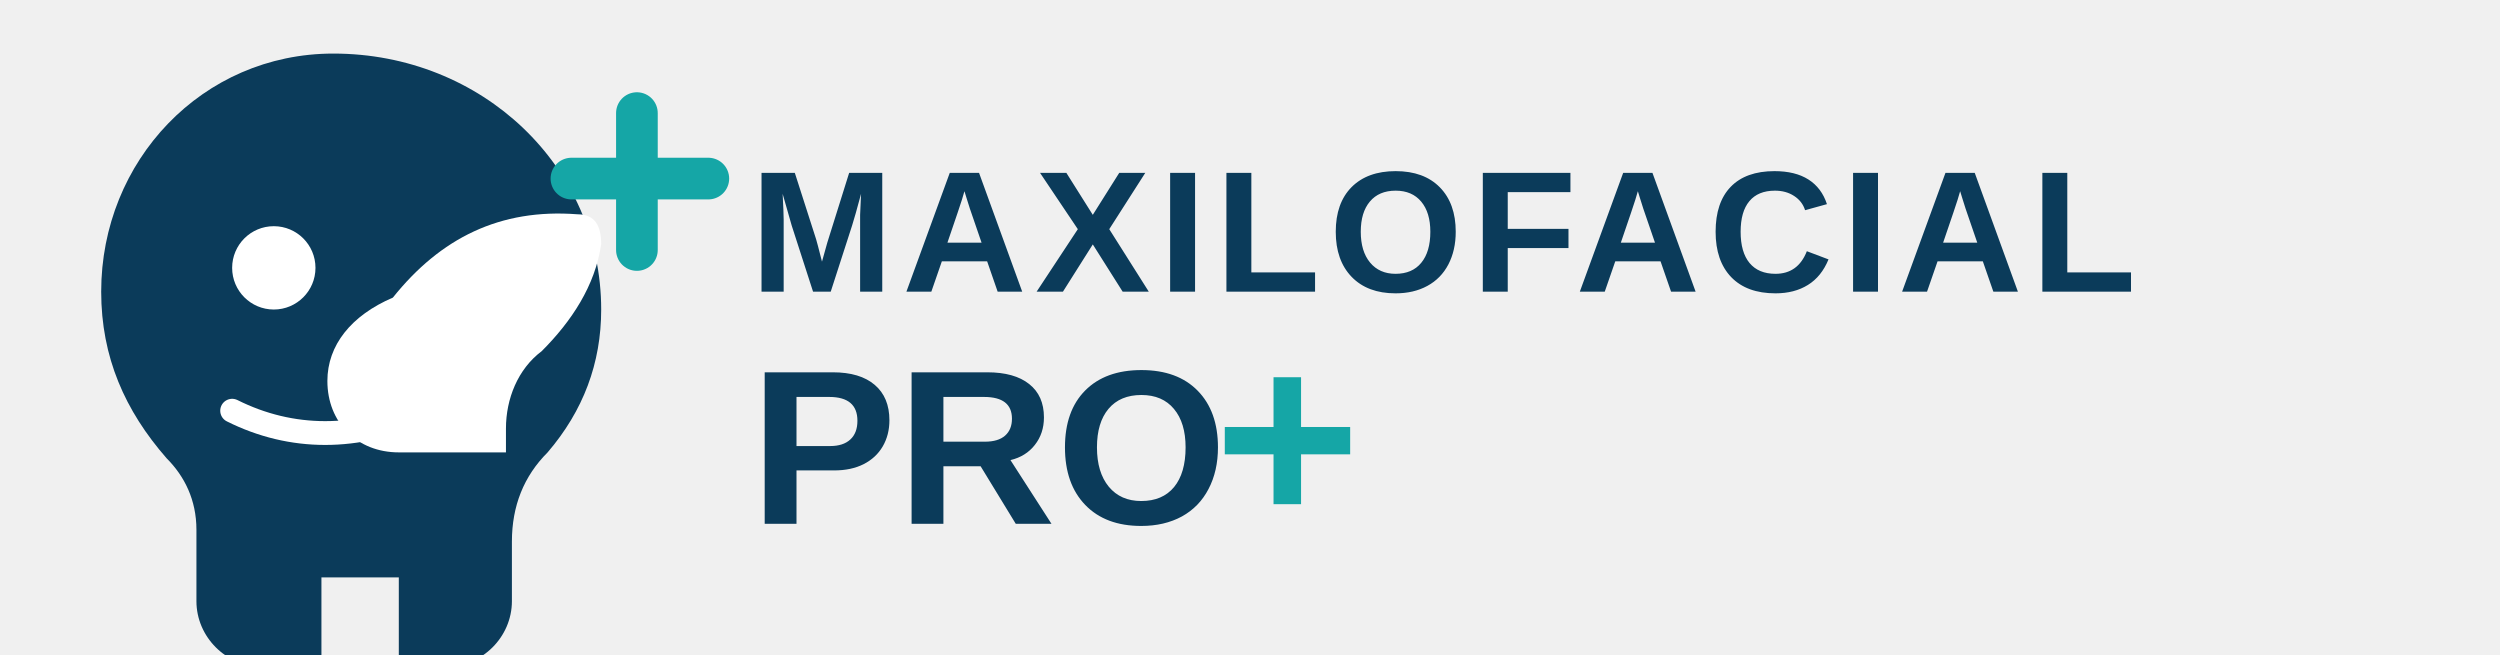
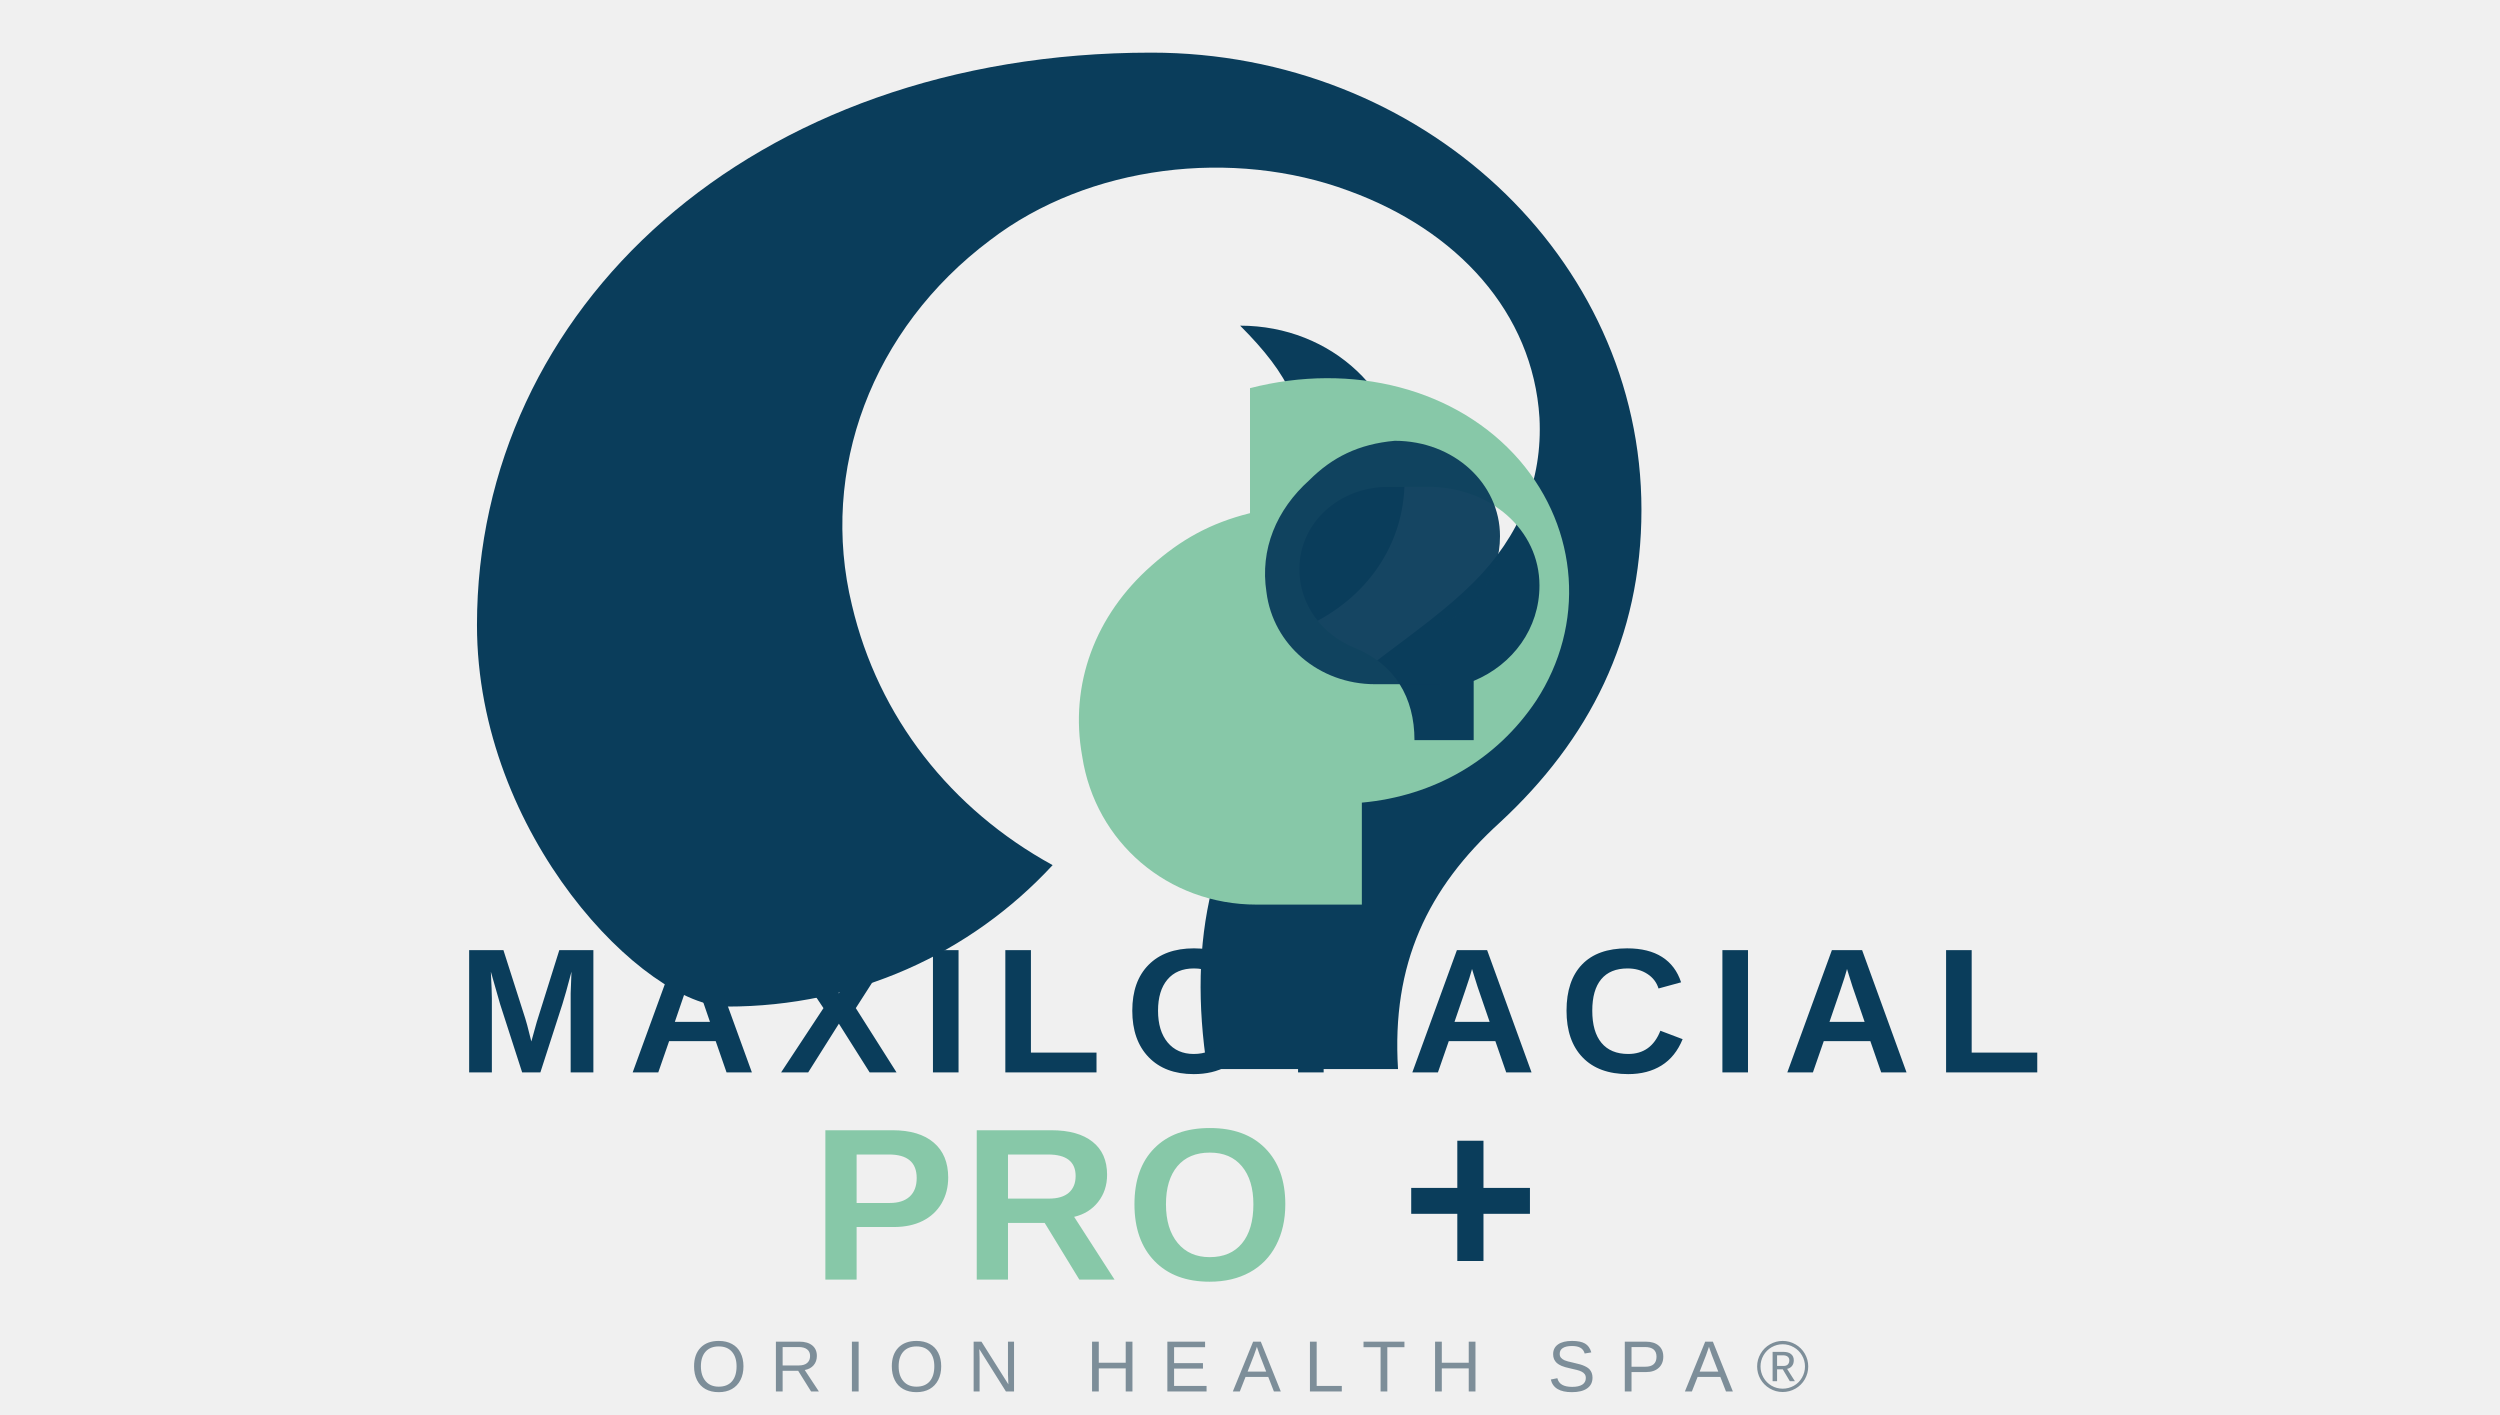
- <svg xmlns="http://www.w3.org/2000/svg" viewBox="0 0 420 110" role="img" aria-labelledby="title desc">
+ <svg xmlns="http://www.w3.org/2000/svg" viewBox="0 0 760 430" role="img" aria-labelledby="title desc" preserveAspectRatio="xMidYMid meet" data-brand="double profile">
  <g fill="none" fill-rule="evenodd">
-     <g transform="translate(8 5)">
-       <path d="M48 4c25 0 45 19 45 43 0 9-3 17-9 24-4 4-6 9-6 15v10c0 6-5 11-11 11h-8V92H46v15H36c-6 0-11-5-11-11V84c0-5-2-9-5-12-7-8-11-17-11-28C9 22 26 4 48 4Z" fill="#0B3B5A" />
-       <path d="M58 45c8-10 18-15 31-14 3 0 4 2 4 5-1 7-5 13-10 18-4 3-6 8-6 13v4H59c-7 0-12-5-12-12 0-6 4-11 11-14Z" fill="#FFFFFF" />
-       <circle cx="38" cy="40" r="7" fill="#FFFFFF" />
-       <path d="M31 64c10 5 21 5 32 0" stroke="#FFFFFF" stroke-width="4" stroke-linecap="round" />
-       <path d="M99 14v23M88 25h23" stroke="#15A6A6" stroke-width="7" stroke-linecap="round" />
+     <g transform="translate(145 16)">
+       <path fill="#0A3D5B" fill-rule="evenodd" d="M205 0c82 0 149 62 149 139 0 39-16 70-43 95-22 20-33 43-31 75h-58c-6-39 1-73 26-101 16-19 39-31 55-47 14-14 21-31 20-50-2-32-25-57-58-69-35-13-79-8-109 15-36 27-52 70-42 111 8 34 30 62 61 79-25 27-60 43-99 43C51 290 0 238 0 174 0 78 83 0 205 0Zm27 83c28 0 50 21 50 47 0 20-12 36-29 44-18 9-29 25-28 47h-36c-3-28 8-52 31-68 14-10 24-19 28-30 5-13-1-25-16-40Z" />
+       <path fill="#87C8A8" d="M235 102c31-8 63 0 82 22 18 21 20 50 5 73-12 18-31 29-53 31v31h-32c-27 0-49-19-53-45-4-22 4-43 21-58 9-8 18-13 30-16Zm42 30c-15 0-27 11-27 25 0 11 7 20 17 24 12 5 18 15 18 28h18v-18c12-5 20-16 20-29 0-17-15-30-34-30h-12Z" />
+       <path fill="#0A3D5B" d="M279 118c18 0 32 13 32 29 0 12-7 22-18 27v18h-20c-17 0-31-12-33-28-2-13 3-25 13-34 7-7 15-11 26-12Z" opacity=".95" />
    </g>
-     <text x="126" y="49" fill="#0B3B5A" font-family="Arial, Helvetica, sans-serif" font-size="29" font-weight="800" letter-spacing="1.4">MAXILOFACIAL</text>
-     <text x="126" y="88" fill="#0B3B5A" font-family="Arial, Helvetica, sans-serif" font-size="37" font-weight="900">PRO</text>
-     <text x="204" y="88" fill="#15A6A6" font-family="Arial, Helvetica, sans-serif" font-size="42" font-weight="900">+</text>
+     <text x="380" y="326" text-anchor="middle" fill="#0A3D5B" font-family="Montserrat, Arial, Helvetica, sans-serif" font-size="54" font-weight="800" letter-spacing="7">MAXILOFACIAL</text>
+     <text x="320" y="389" text-anchor="middle" fill="#87C8A8" font-family="Montserrat, Arial, Helvetica, sans-serif" font-size="66" font-weight="800" letter-spacing="2">PRO</text>
+     <text x="447" y="389" text-anchor="middle" fill="#0A3D5B" font-family="Montserrat, Arial, Helvetica, sans-serif" font-size="72" font-weight="800">+</text>
+     <text x="380" y="423" text-anchor="middle" fill="#7D8E99" font-family="Montserrat, Arial, Helvetica, sans-serif" font-size="22" font-weight="500" letter-spacing="7">ORION HEALTH SPA®</text>
  </g>
</svg>
